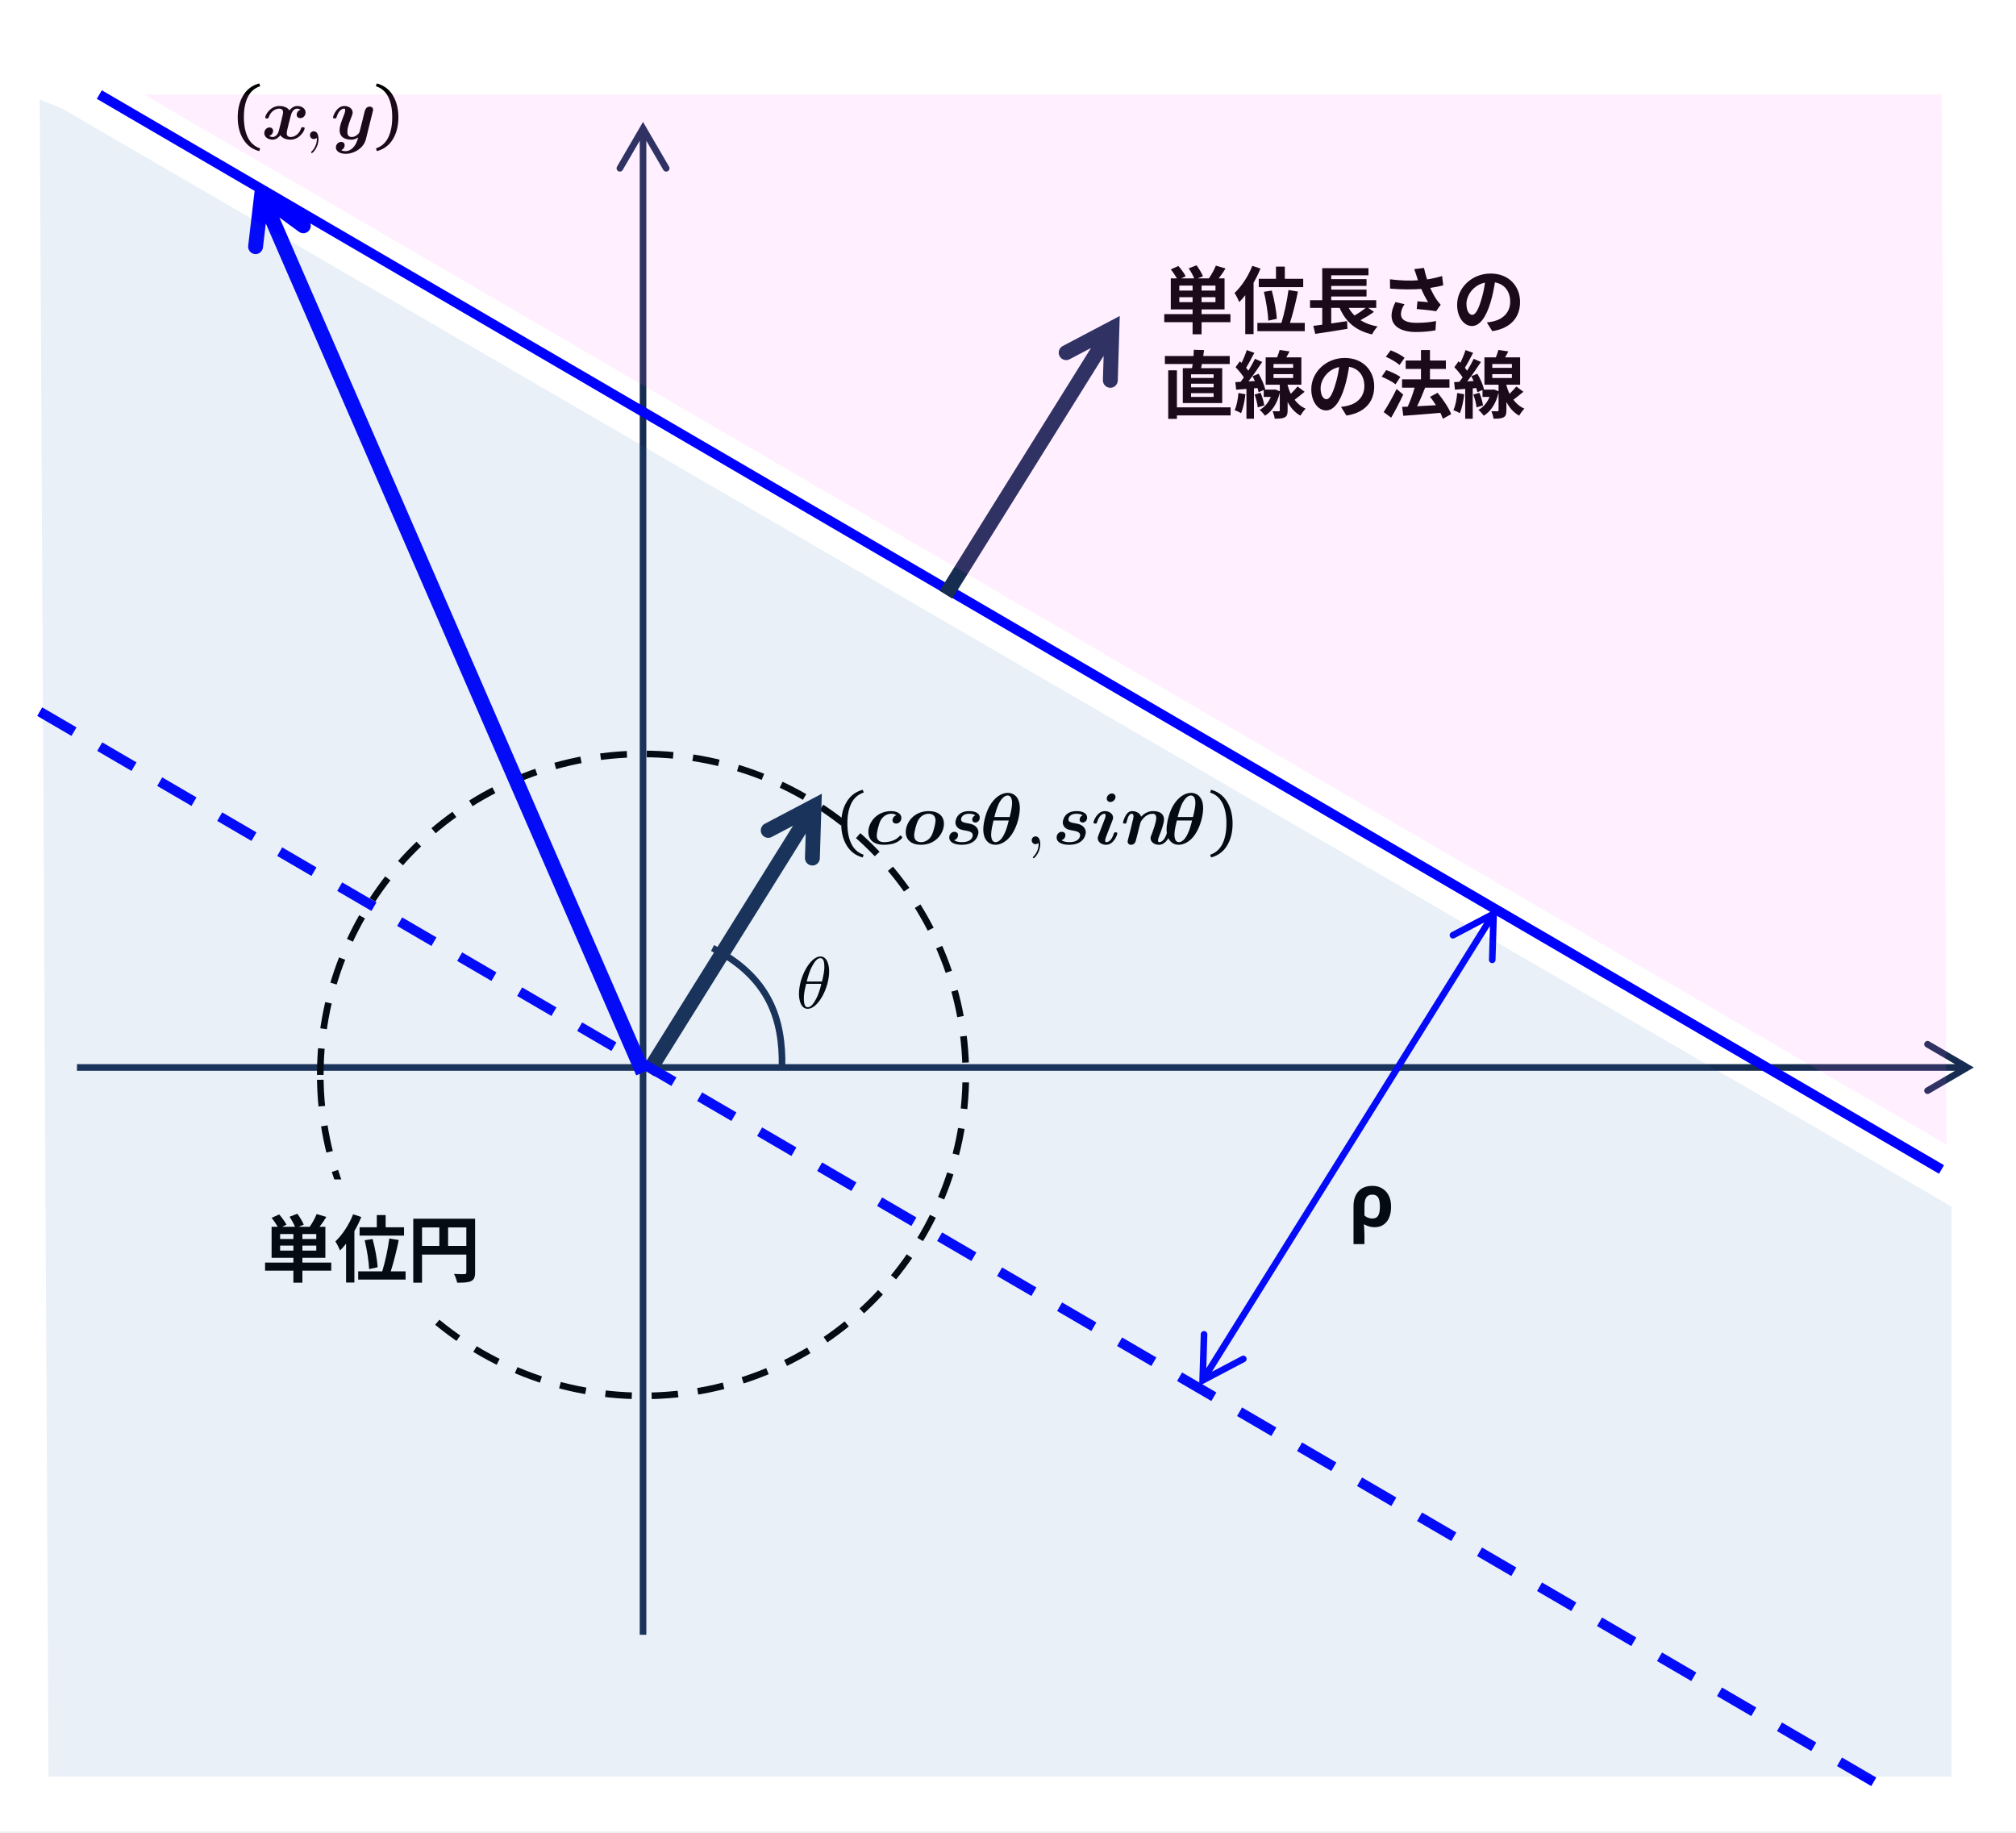
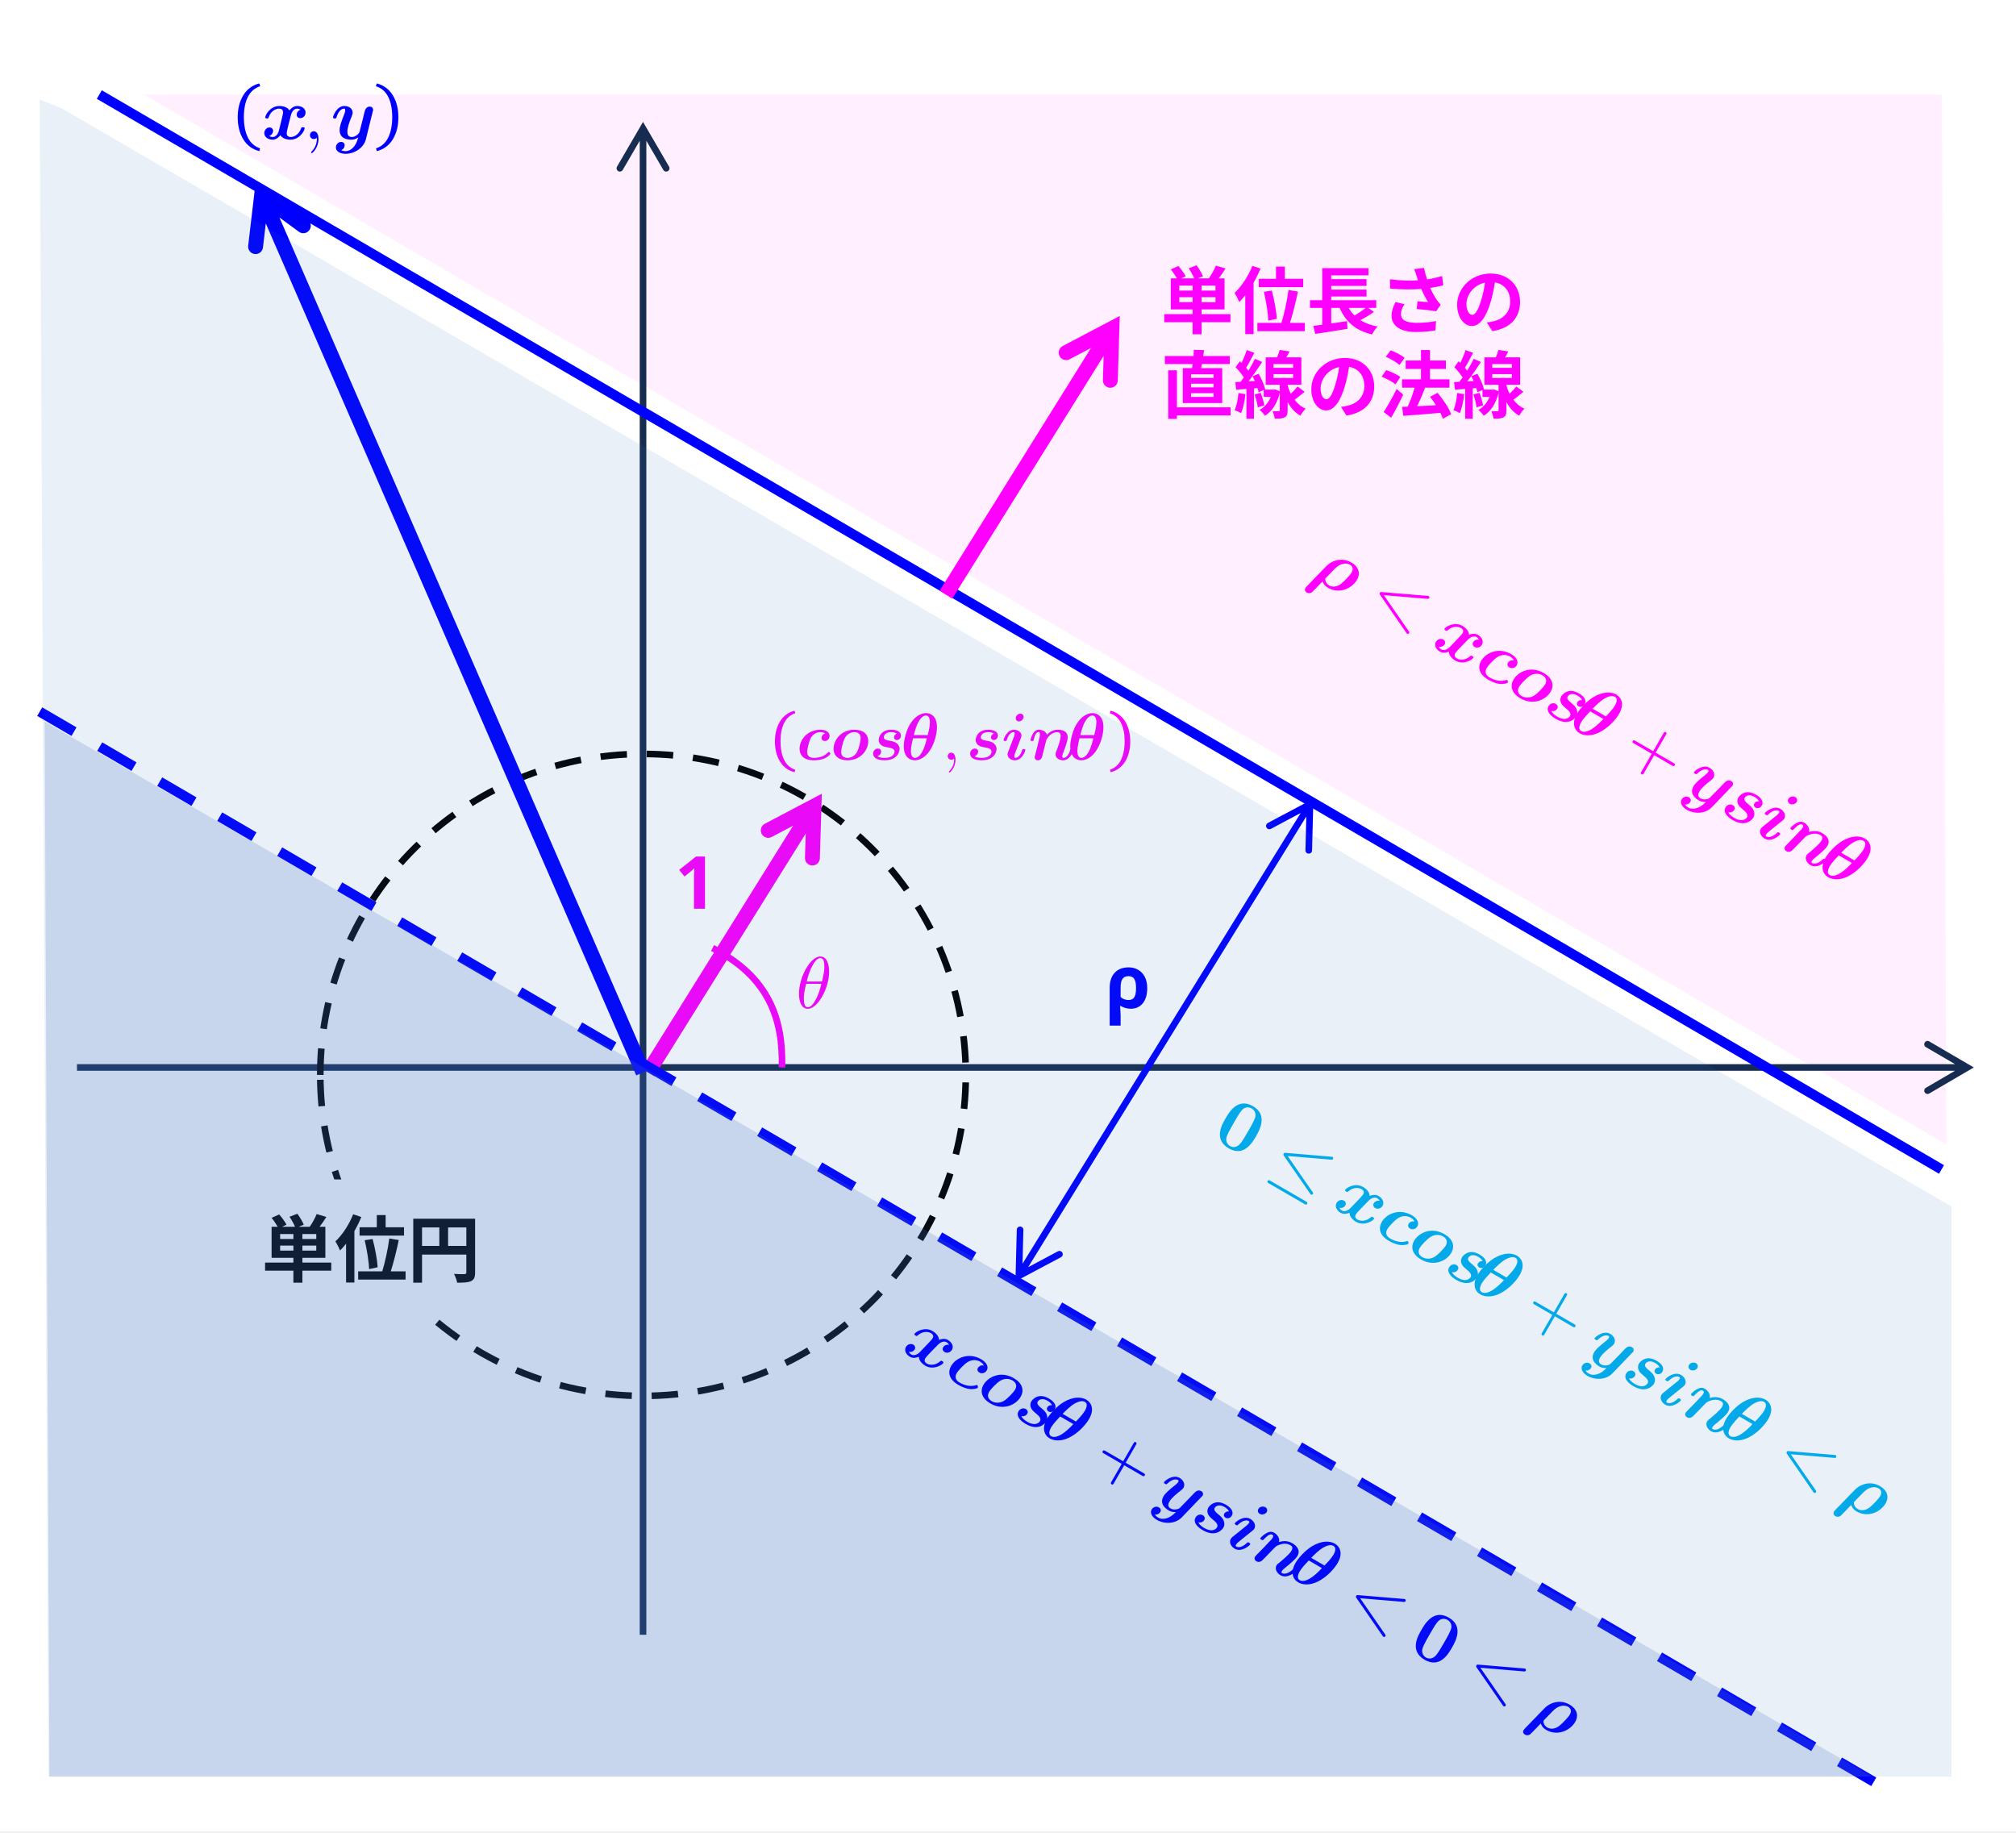
<svg xmlns="http://www.w3.org/2000/svg" width="406" height="369" overflow="hidden">
  <g>
    <rect x="0" y="0" width="406" height="368.802" fill="#FFFFFF" />
+     <path d="M392 230.501 29 19.041 391.047 19.041 392 230.501Z" fill="#FF66FF" fill-rule="evenodd" fill-opacity="0.102" />
    <path d="M15.5 214.3 396.18 214.3 396.18 215.635 15.5 215.635ZM388.523 209.718 397.503 214.967 388.523 220.217C388.206 220.403 387.798 220.295 387.612 219.977 387.427 219.658 387.534 219.25 387.852 219.064L395.845 214.391 395.845 215.544 387.852 210.871C387.534 210.685 387.427 210.276 387.612 209.958 387.798 209.64 388.206 209.532 388.523 209.718Z" fill="#172C51" />
    <path d="M128.834 329.216 128.834 25.876 130.166 25.876 130.166 329.216ZM124.262 33.55 129.5 24.55 134.738 33.55C134.924 33.868 134.816 34.277 134.498 34.463 134.181 34.648 133.773 34.541 133.587 34.222L128.925 26.212 130.075 26.212 125.413 34.222C125.227 34.541 124.819 34.648 124.502 34.463 124.184 34.277 124.076 33.868 124.262 33.55Z" fill="#172C51" />
    <path d="M64.5 216.471C64.5 180.771 93.602 151.83 129.5 151.83 165.399 151.83 194.5 180.771 194.5 216.471 194.5 252.171 165.399 281.111 129.5 281.111 93.602 281.111 64.5 252.171 64.5 216.471Z" stroke="#000000" stroke-width="1.332" stroke-miterlimit="8" stroke-dasharray="5.329 3.997" fill="none" fill-rule="evenodd" />
-     <path d="M129.229 215.174 162.656 161.574 165.198 163.166 131.771 216.766ZM154.015 165.896 165.504 159.842 165.108 172.844C165.082 173.673 164.391 174.325 163.564 174.299 162.736 174.274 162.086 173.581 162.111 172.752L162.429 162.324 164.625 163.699 155.41 168.555C154.678 168.941 153.772 168.659 153.386 167.925 153.001 167.19 153.283 166.282 154.015 165.896Z" fill="#172C51" />
-     <path d="M143.5 190.915C154.94 196.789 157.705 205.282 157.488 214.967" stroke="#172C51" stroke-width="1.332" stroke-miterlimit="8" fill="none" fill-rule="evenodd" />
-     <text font-family="Cambria Math,Cambria Math_MSFontService,sans-serif" font-weight="400" font-size="14.687" transform="matrix(1 0 0 1.00218 160.295 203)">𝜃</text>
+     <path d="M129.229 215.174 162.656 161.574 165.198 163.166 131.771 216.766ZM154.015 165.896 165.504 159.842 165.108 172.844C165.082 173.673 164.391 174.325 163.564 174.299 162.736 174.274 162.086 173.581 162.111 172.752L162.429 162.324 164.625 163.699 155.41 168.555C154.678 168.941 153.772 168.659 153.386 167.925 153.001 167.19 153.283 166.282 154.015 165.896Z" fill="#FF00FF" />
+     <path d="M143.5 190.915C154.94 196.789 157.705 205.282 157.488 214.967" stroke="#FF00FF" stroke-width="1.332" stroke-miterlimit="8" fill="none" fill-rule="evenodd" />
+     <text fill="#FF00FF" font-family="Cambria Math,Cambria Math_MSFontService,sans-serif" font-weight="400" font-size="14.687" transform="matrix(1 0 0 1.00218 160.295 203)">𝜃</text>
    <path d="M20 19.041 391 235.512" stroke="#0000FF" stroke-width="1.998" stroke-miterlimit="8" fill="none" fill-rule="evenodd" />
    <path d="M8 143.312 379 359.782" stroke="#0000FF" stroke-width="1.998" stroke-miterlimit="8" stroke-dasharray="7.993 5.995" fill="none" fill-rule="evenodd" />
    <rect x="43" y="237.516" width="64" height="28.061" fill="#FFFFFF" />
    <text font-family="Yu Gothic,Yu Gothic_MSFontService,sans-serif" font-weight="700" font-size="14.687" transform="matrix(1 0 0 1.00218 52.6802 257)">単位円</text>
-     <path d="M301.366 184.372 242.764 278.339 241.635 277.631 300.236 183.665ZM292.3 187.744 301.502 182.895 301.184 193.309C301.173 193.677 300.866 193.967 300.498 193.956 300.13 193.944 299.841 193.637 299.853 193.268L300.135 183.998 301.111 184.609 292.92 188.926C292.595 189.098 292.192 188.972 292.021 188.646 291.85 188.319 291.975 187.916 292.3 187.744ZM250.7 274.26 241.498 279.109 241.816 268.696C241.827 268.327 242.134 268.038 242.502 268.049 242.87 268.06 243.159 268.368 243.147 268.736L242.865 278.006 241.889 277.395 250.08 273.079C250.405 272.907 250.808 273.032 250.979 273.359 251.15 273.685 251.025 274.089 250.7 274.26Z" fill="#0000FF" />
-     <text font-family="Calibri,Calibri_MSFontService,sans-serif" font-weight="700" font-size="14.687" transform="matrix(1 0 0 1.00218 271.723 247)">ρ</text>
+     <path d="M264.372 162.325 205.76 257.289 204.627 256.587 263.239 161.623ZM255.323 165.739 264.502 160.847 264.233 171.262C264.223 171.631 263.917 171.922 263.549 171.912 263.182 171.903 262.891 171.596 262.901 171.228L263.14 161.957 264.119 162.563 255.948 166.918C255.624 167.091 255.22 166.967 255.048 166.642 254.875 166.316 254.998 165.912 255.323 165.739ZM213.677 253.172 204.498 258.064 204.767 247.649C204.777 247.28 205.083 246.989 205.451 246.999 205.818 247.008 206.109 247.315 206.099 247.683L205.86 256.954 204.881 256.348 213.052 251.993C213.376 251.82 213.78 251.943 213.952 252.269 214.125 252.594 214.002 252.999 213.677 253.172Z" fill="#0000FF" />
+     <text fill="#0000FF" font-family="Calibri,Calibri_MSFontService,sans-serif" font-weight="700" font-size="14.687" transform="matrix(1 0 0 1.00218 222.618 203)">ρ</text>
    <path d="M-1.374 178.401 75.441 2.121 78.189 3.318 1.374 179.599ZM67.528 7.659 78.003-0.006 79.52 12.885C79.616 13.707 79.028 14.452 78.206 14.548 77.384 14.645 76.639 14.057 76.543 13.235L75.326 2.896 77.7 3.93 69.298 10.078C68.63 10.567 67.693 10.422 67.204 9.754 66.715 9.086 66.86 8.148 67.528 7.659Z" fill="#0000FF" transform="matrix(-1 0 0 1.00218 129.5 36.5795)" />
-     <path d="M31.66 3.022C33.056 3.391 34.129 4.185 34.877 5.407 35.625 6.628 35.999 8.102 35.999 9.828 35.999 11.559 35.626 13.032 34.88 14.249 34.135 15.466 33.061 16.258 31.66 16.626L31.488 16.074C32.593 15.706 33.414 14.979 33.952 13.894 34.489 12.809 34.758 11.43 34.758 9.756 34.758 8.14 34.491 6.798 33.955 5.73 33.42 4.661 32.59 3.943 31.467 3.575ZM7.981 3.022 8.174 3.575C7.056 3.943 6.227 4.661 5.69 5.73 5.152 6.798 4.883 8.14 4.883 9.756 4.883 11.43 5.152 12.809 5.69 13.894 6.227 14.979 7.049 15.706 8.153 16.074L7.981 16.626C6.58 16.258 5.507 15.466 4.761 14.249 4.015 13.032 3.642 11.559 3.642 9.828 3.642 8.102 4.016 6.628 4.764 5.407 5.513 4.185 6.585 3.391 7.981 3.022Z" fill-rule="evenodd" transform="matrix(1 0 0 1.00218 44.2311 13.7728)" />
-     <text font-family="Cambria Math,Cambria Math_MSFontService,sans-serif" font-weight="400" font-size="14.687" transform="matrix(1 0 0 1.00218 52.6642 28)">𝒙</text>
-     <text font-family="Cambria Math,Cambria Math_MSFontService,sans-serif" font-weight="400" font-size="14.687" transform="matrix(1 0 0 1.00218 61.1572 28)">,</text>
-     <text font-family="Cambria Math,Cambria Math_MSFontService,sans-serif" font-weight="400" font-size="14.687" transform="matrix(1 0 0 1.00218 66.5994 28)">𝒚</text>
-     <path d="M78.289 3.022C79.685 3.391 80.757 4.185 81.505 5.407 82.253 6.628 82.627 8.102 82.627 9.828 82.627 11.559 82.255 13.032 81.509 14.249 80.763 15.466 79.69 16.258 78.289 16.626L78.117 16.074C79.221 15.706 80.042 14.979 80.58 13.894 81.118 12.809 81.387 11.43 81.387 9.756 81.387 8.14 81.119 6.798 80.584 5.73 80.048 4.661 79.219 3.943 78.095 3.575ZM8.147 3.022 8.341 3.575C7.222 3.943 6.394 4.661 5.856 5.73 5.318 6.798 5.049 8.14 5.049 9.756 5.049 11.43 5.318 12.809 5.856 13.894 6.394 14.979 7.215 15.706 8.319 16.074L8.147 16.626C6.747 16.258 5.673 15.466 4.927 14.249 4.182 13.032 3.809 11.559 3.809 9.828 3.809 8.102 4.183 6.628 4.931 5.407 5.679 4.185 6.751 3.391 8.147 3.022Z" fill-rule="evenodd" transform="matrix(1 0 0 1.00218 165.603 156.017)" />
-     <text font-family="Cambria Math,Cambria Math_MSFontService,sans-serif" font-weight="400" font-size="14.687" transform="matrix(1 0 0 1.00218 174.202 170)">𝒄𝒐𝒔</text>
-     <text font-family="Cambria Math,Cambria Math_MSFontService,sans-serif" font-weight="400" font-size="14.687" transform="matrix(1 0 0 1.00218 197.35 170)">𝜽</text>
-     <text font-family="Cambria Math,Cambria Math_MSFontService,sans-serif" font-weight="400" font-size="14.687" transform="matrix(1 0 0 1.00218 206.509 170)">,</text>
-     <text font-family="Cambria Math,Cambria Math_MSFontService,sans-serif" font-weight="400" font-size="14.687" transform="matrix(1 0 0 1.00218 211.951 170)">𝒔𝒊𝒏</text>
-     <text font-family="Cambria Math,Cambria Math_MSFontService,sans-serif" font-weight="400" font-size="14.687" transform="matrix(1 0 0 1.00218 234.266 170)">𝜽</text>
-     <path d="M189.229 118.964 222.656 65.364 225.198 66.957 191.771 120.556ZM214.015 69.687 225.504 63.633 225.108 76.635C225.082 77.464 224.391 78.116 223.564 78.09 222.736 78.065 222.086 77.372 222.111 76.543L222.429 66.115 224.625 67.49 215.41 72.346C214.678 72.732 213.771 72.45 213.386 71.716 213.001 70.981 213.283 70.073 214.015 69.687Z" fill="#172C51" />
-     <text font-family="Yu Gothic,Yu Gothic_MSFontService,sans-serif" font-weight="700" font-size="14.687" transform="matrix(1 0 0 1.00218 233.767 66)">単位長さの</text>
-     <text font-family="Yu Gothic,Yu Gothic_MSFontService,sans-serif" font-weight="700" font-size="14.687" transform="matrix(1 0 0 1.00218 233.767 83)">直線の法線</text>
+     <path d="M31.66 3.022C33.056 3.391 34.129 4.185 34.877 5.407 35.625 6.628 35.999 8.102 35.999 9.828 35.999 11.559 35.626 13.032 34.88 14.249 34.135 15.466 33.061 16.258 31.66 16.626L31.488 16.074C32.593 15.706 33.414 14.979 33.952 13.894 34.489 12.809 34.758 11.43 34.758 9.756 34.758 8.14 34.491 6.798 33.955 5.73 33.42 4.661 32.59 3.943 31.467 3.575ZM7.981 3.022 8.174 3.575C7.056 3.943 6.227 4.661 5.69 5.73 5.152 6.798 4.883 8.14 4.883 9.756 4.883 11.43 5.152 12.809 5.69 13.894 6.227 14.979 7.049 15.706 8.153 16.074L7.981 16.626C6.58 16.258 5.507 15.466 4.761 14.249 4.015 13.032 3.642 11.559 3.642 9.828 3.642 8.102 4.016 6.628 4.764 5.407 5.513 4.185 6.585 3.391 7.981 3.022Z" fill="#0000FF" fill-rule="evenodd" transform="matrix(1 0 0 1.00218 44.2311 13.7728)" />
+     <text fill="#0000FF" font-family="Cambria Math,Cambria Math_MSFontService,sans-serif" font-weight="400" font-size="14.687" transform="matrix(1 0 0 1.00218 52.6642 28)">𝒙</text>
+     <text fill="#0000FF" font-family="Cambria Math,Cambria Math_MSFontService,sans-serif" font-weight="400" font-size="14.687" transform="matrix(1 0 0 1.00218 61.1572 28)">,</text>
+     <text fill="#0000FF" font-family="Cambria Math,Cambria Math_MSFontService,sans-serif" font-weight="400" font-size="14.687" transform="matrix(1 0 0 1.00218 66.5994 28)">𝒚</text>
+     <path d="M70.726 3.023C71.995 3.358 72.97 4.08 73.65 5.191 74.33 6.301 74.67 7.641 74.67 9.21 74.67 10.783 74.331 12.123 73.653 13.229 72.975 14.335 71.999 15.056 70.726 15.39L70.57 14.888C71.573 14.554 72.32 13.893 72.809 12.906 73.298 11.92 73.542 10.666 73.542 9.145 73.542 7.676 73.299 6.456 72.812 5.484 72.325 4.513 71.571 3.86 70.55 3.525ZM7.056 3.023 7.232 3.525C6.215 3.86 5.462 4.513 4.973 5.484 4.484 6.456 4.24 7.676 4.24 9.145 4.24 10.666 4.484 11.92 4.973 12.906 5.462 13.893 6.209 14.554 7.212 14.888L7.056 15.39C5.783 15.056 4.807 14.335 4.129 13.229 3.451 12.123 3.112 10.783 3.112 9.21 3.112 7.641 3.452 6.301 4.132 5.191 4.812 4.08 5.787 3.358 7.056 3.023Z" fill="#FF00FF" fill-rule="evenodd" transform="matrix(1 0 0 1.00218 152.948 140.093)" />
+     <text fill="#FF00FF" font-family="Cambria Math,Cambria Math_MSFontService,sans-serif" font-weight="400" font-size="13.351" transform="matrix(1 0 0 1.00218 160.415 153)">𝒄𝒐𝒔</text>
+     <text fill="#FF00FF" font-family="Cambria Math,Cambria Math_MSFontService,sans-serif" font-weight="400" font-size="13.351" transform="matrix(1 0 0 1.00218 181.398 153)">𝜽</text>
+     <text fill="#FF00FF" font-family="Cambria Math,Cambria Math_MSFontService,sans-serif" font-weight="400" font-size="13.351" transform="matrix(1 0 0 1.00218 189.725 153)">,</text>
+     <text fill="#FF00FF" font-family="Cambria Math,Cambria Math_MSFontService,sans-serif" font-weight="400" font-size="13.351" transform="matrix(1 0 0 1.00218 194.607 153)">𝒔𝒊𝒏</text>
+     <text fill="#FF00FF" font-family="Cambria Math,Cambria Math_MSFontService,sans-serif" font-weight="400" font-size="13.351" transform="matrix(1 0 0 1.00218 214.924 153)">𝜽</text>
+     <path d="M189.229 118.964 222.656 65.364 225.198 66.957 191.771 120.556ZM214.015 69.687 225.504 63.633 225.108 76.635C225.082 77.464 224.391 78.116 223.564 78.09 222.736 78.065 222.086 77.372 222.111 76.543L222.429 66.115 224.625 67.49 215.41 72.346C214.678 72.732 213.771 72.45 213.386 71.716 213.001 70.981 213.283 70.073 214.015 69.687Z" fill="#FF00FF" />
+     <text fill="#FF00FF" font-family="Yu Gothic,Yu Gothic_MSFontService,sans-serif" font-weight="700" font-size="14.687" transform="matrix(1 0 0 1.00218 233.767 66)">単位長さの</text>
+     <text fill="#FF00FF" font-family="Yu Gothic,Yu Gothic_MSFontService,sans-serif" font-weight="700" font-size="14.687" transform="matrix(1 0 0 1.00218 233.767 83)">直線の法線</text>
+     <text fill="#FF00FF" font-family="Calibri,Calibri_MSFontService,sans-serif" font-weight="700" font-size="14.687" transform="matrix(1 0 0 1.00218 135.914 183)">1</text>
+     <path d="M9 145.316 377 357.778 9.952 357.778C9.635 286.957 9.317 216.137 9 145.316Z" fill="#4472C4" fill-rule="evenodd" fill-opacity="0.2" />
+     <text fill="#0000FF" font-family="Cambria Math,Cambria Math_MSFontService,sans-serif" font-weight="400" font-size="14.687" transform="matrix(0.866025 0.502181 -0.498913 0.867912 181.367 272)">𝒙𝒄𝒐𝒔</text>
+     <text fill="#0000FF" font-family="Cambria Math,Cambria Math_MSFontService,sans-serif" font-weight="400" font-size="14.687" transform="matrix(0.866025 0.502181 -0.498913 0.867912 208.769 288)">𝜽</text>
+     <text fill="#0000FF" font-family="Cambria Math,Cambria Math_MSFontService,sans-serif" font-weight="400" font-size="14.687" transform="matrix(0.866025 0.502181 -0.498913 0.867912 219.522 295)">+</text>
+     <text fill="#0000FF" font-family="Cambria Math,Cambria Math_MSFontService,sans-serif" font-weight="400" font-size="14.687" transform="matrix(0.866025 0.502181 -0.498913 0.867912 231.861 302)">𝒚𝒔𝒊𝒏</text>
+     <text fill="#0000FF" font-family="Cambria Math,Cambria Math_MSFontService,sans-serif" font-weight="400" font-size="14.687" transform="matrix(0.866025 0.502181 -0.498913 0.867912 258.83 317)">𝜽</text>
+     <text fill="#0000FF" font-family="Cambria Math,Cambria Math_MSFontService,sans-serif" font-weight="400" font-size="14.687" transform="matrix(0.866025 0.502181 -0.498913 0.867912 270.287 324)">&lt;</text>
+     <text fill="#0000FF" font-family="Cambria Math,Cambria Math_MSFontService,sans-serif" font-weight="400" font-size="14.687" transform="matrix(0.866025 0.502181 -0.498913 0.867912 283.33 332)">𝟎</text>
+     <text fill="#0000FF" font-family="Cambria Math,Cambria Math_MSFontService,sans-serif" font-weight="400" font-size="14.687" transform="matrix(0.866025 0.502181 -0.498913 0.867912 294.499 338)">&lt;</text>
+     <text fill="#0000FF" font-family="Cambria Math,Cambria Math_MSFontService,sans-serif" font-weight="400" font-size="14.687" transform="matrix(0.866025 0.502181 -0.498913 0.867912 307.542 346)">𝝆</text>
+     <text fill="#00B0F0" font-family="Cambria Math,Cambria Math_MSFontService,sans-serif" font-weight="400" font-size="14.687" transform="matrix(0.866025 0.502181 -0.498913 0.867912 243.878 229)">𝟎</text>
+     <text fill="#00B0F0" font-family="Cambria Math,Cambria Math_MSFontService,sans-serif" font-weight="400" font-size="14.687" transform="matrix(0.866025 0.502181 -0.498913 0.867912 255.047 236)">≤</text>
+     <text fill="#00B0F0" font-family="Cambria Math,Cambria Math_MSFontService,sans-serif" font-weight="400" font-size="14.687" transform="matrix(0.866025 0.502181 -0.498913 0.867912 268.09 243)">𝒙𝒄𝒐𝒔</text>
+     <text fill="#00B0F0" font-family="Cambria Math,Cambria Math_MSFontService,sans-serif" font-weight="400" font-size="14.687" transform="matrix(0.866025 0.502181 -0.498913 0.867912 295.491 259)">𝜽</text>
+     <text fill="#00B0F0" font-family="Cambria Math,Cambria Math_MSFontService,sans-serif" font-weight="400" font-size="14.687" transform="matrix(0.866025 0.502181 -0.498913 0.867912 306.244 265)">+</text>
+     <text fill="#00B0F0" font-family="Cambria Math,Cambria Math_MSFontService,sans-serif" font-weight="400" font-size="14.687" transform="matrix(0.866025 0.502181 -0.498913 0.867912 318.584 273)">𝒚𝒔𝒊𝒏</text>
+     <text fill="#00B0F0" font-family="Cambria Math,Cambria Math_MSFontService,sans-serif" font-weight="400" font-size="14.687" transform="matrix(0.866025 0.502181 -0.498913 0.867912 345.553 288)">𝜽</text>
+     <text fill="#00B0F0" font-family="Cambria Math,Cambria Math_MSFontService,sans-serif" font-weight="400" font-size="14.687" transform="matrix(0.866025 0.502181 -0.498913 0.867912 357.01 295)">&lt;</text>
+     <text fill="#00B0F0" font-family="Cambria Math,Cambria Math_MSFontService,sans-serif" font-weight="400" font-size="14.687" transform="matrix(0.866025 0.502181 -0.498913 0.867912 370.053 302)">𝝆</text>
+     <text fill="#FF00FF" font-family="Cambria Math,Cambria Math_MSFontService,sans-serif" font-weight="400" font-size="14.687" transform="matrix(0.866025 0.502181 -0.498913 0.867912 263.601 116)">𝝆</text>
+     <text fill="#FF00FF" font-family="Cambria Math,Cambria Math_MSFontService,sans-serif" font-weight="400" font-size="14.687" transform="matrix(0.866025 0.502181 -0.498913 0.867912 275.058 122)">&lt;</text>
+     <text fill="#FF00FF" font-family="Cambria Math,Cambria Math_MSFontService,sans-serif" font-weight="400" font-size="14.687" transform="matrix(0.866025 0.502181 -0.498913 0.867912 288.101 130)">𝒙𝒄𝒐𝒔</text>
+     <text fill="#FF00FF" font-family="Cambria Math,Cambria Math_MSFontService,sans-serif" font-weight="400" font-size="14.687" transform="matrix(0.866025 0.502181 -0.498913 0.867912 315.503 146)">𝜽</text>
+     <text fill="#FF00FF" font-family="Cambria Math,Cambria Math_MSFontService,sans-serif" font-weight="400" font-size="14.687" transform="matrix(0.866025 0.502181 -0.498913 0.867912 326.256 152)">+</text>
+     <text fill="#FF00FF" font-family="Cambria Math,Cambria Math_MSFontService,sans-serif" font-weight="400" font-size="14.687" transform="matrix(0.866025 0.502181 -0.498913 0.867912 338.595 159)">𝒚𝒔𝒊𝒏</text>
+     <text fill="#FF00FF" font-family="Cambria Math,Cambria Math_MSFontService,sans-serif" font-weight="400" font-size="14.687" transform="matrix(0.866025 0.502181 -0.498913 0.867912 365.564 175)">𝜽</text>
    <path d="M8 20.044 12.435 21.823 393 242.975 393 357.778 9.774 357.778C9.183 245.2 8.591 132.622 8 20.044Z" fill="#2E75B6" fill-rule="evenodd" fill-opacity="0.102" />
-     <path d="M392 230.501 29 19.041 391.047 19.041 392 230.501Z" fill="#FF66FF" fill-rule="evenodd" fill-opacity="0.102" />
  </g>
</svg>
